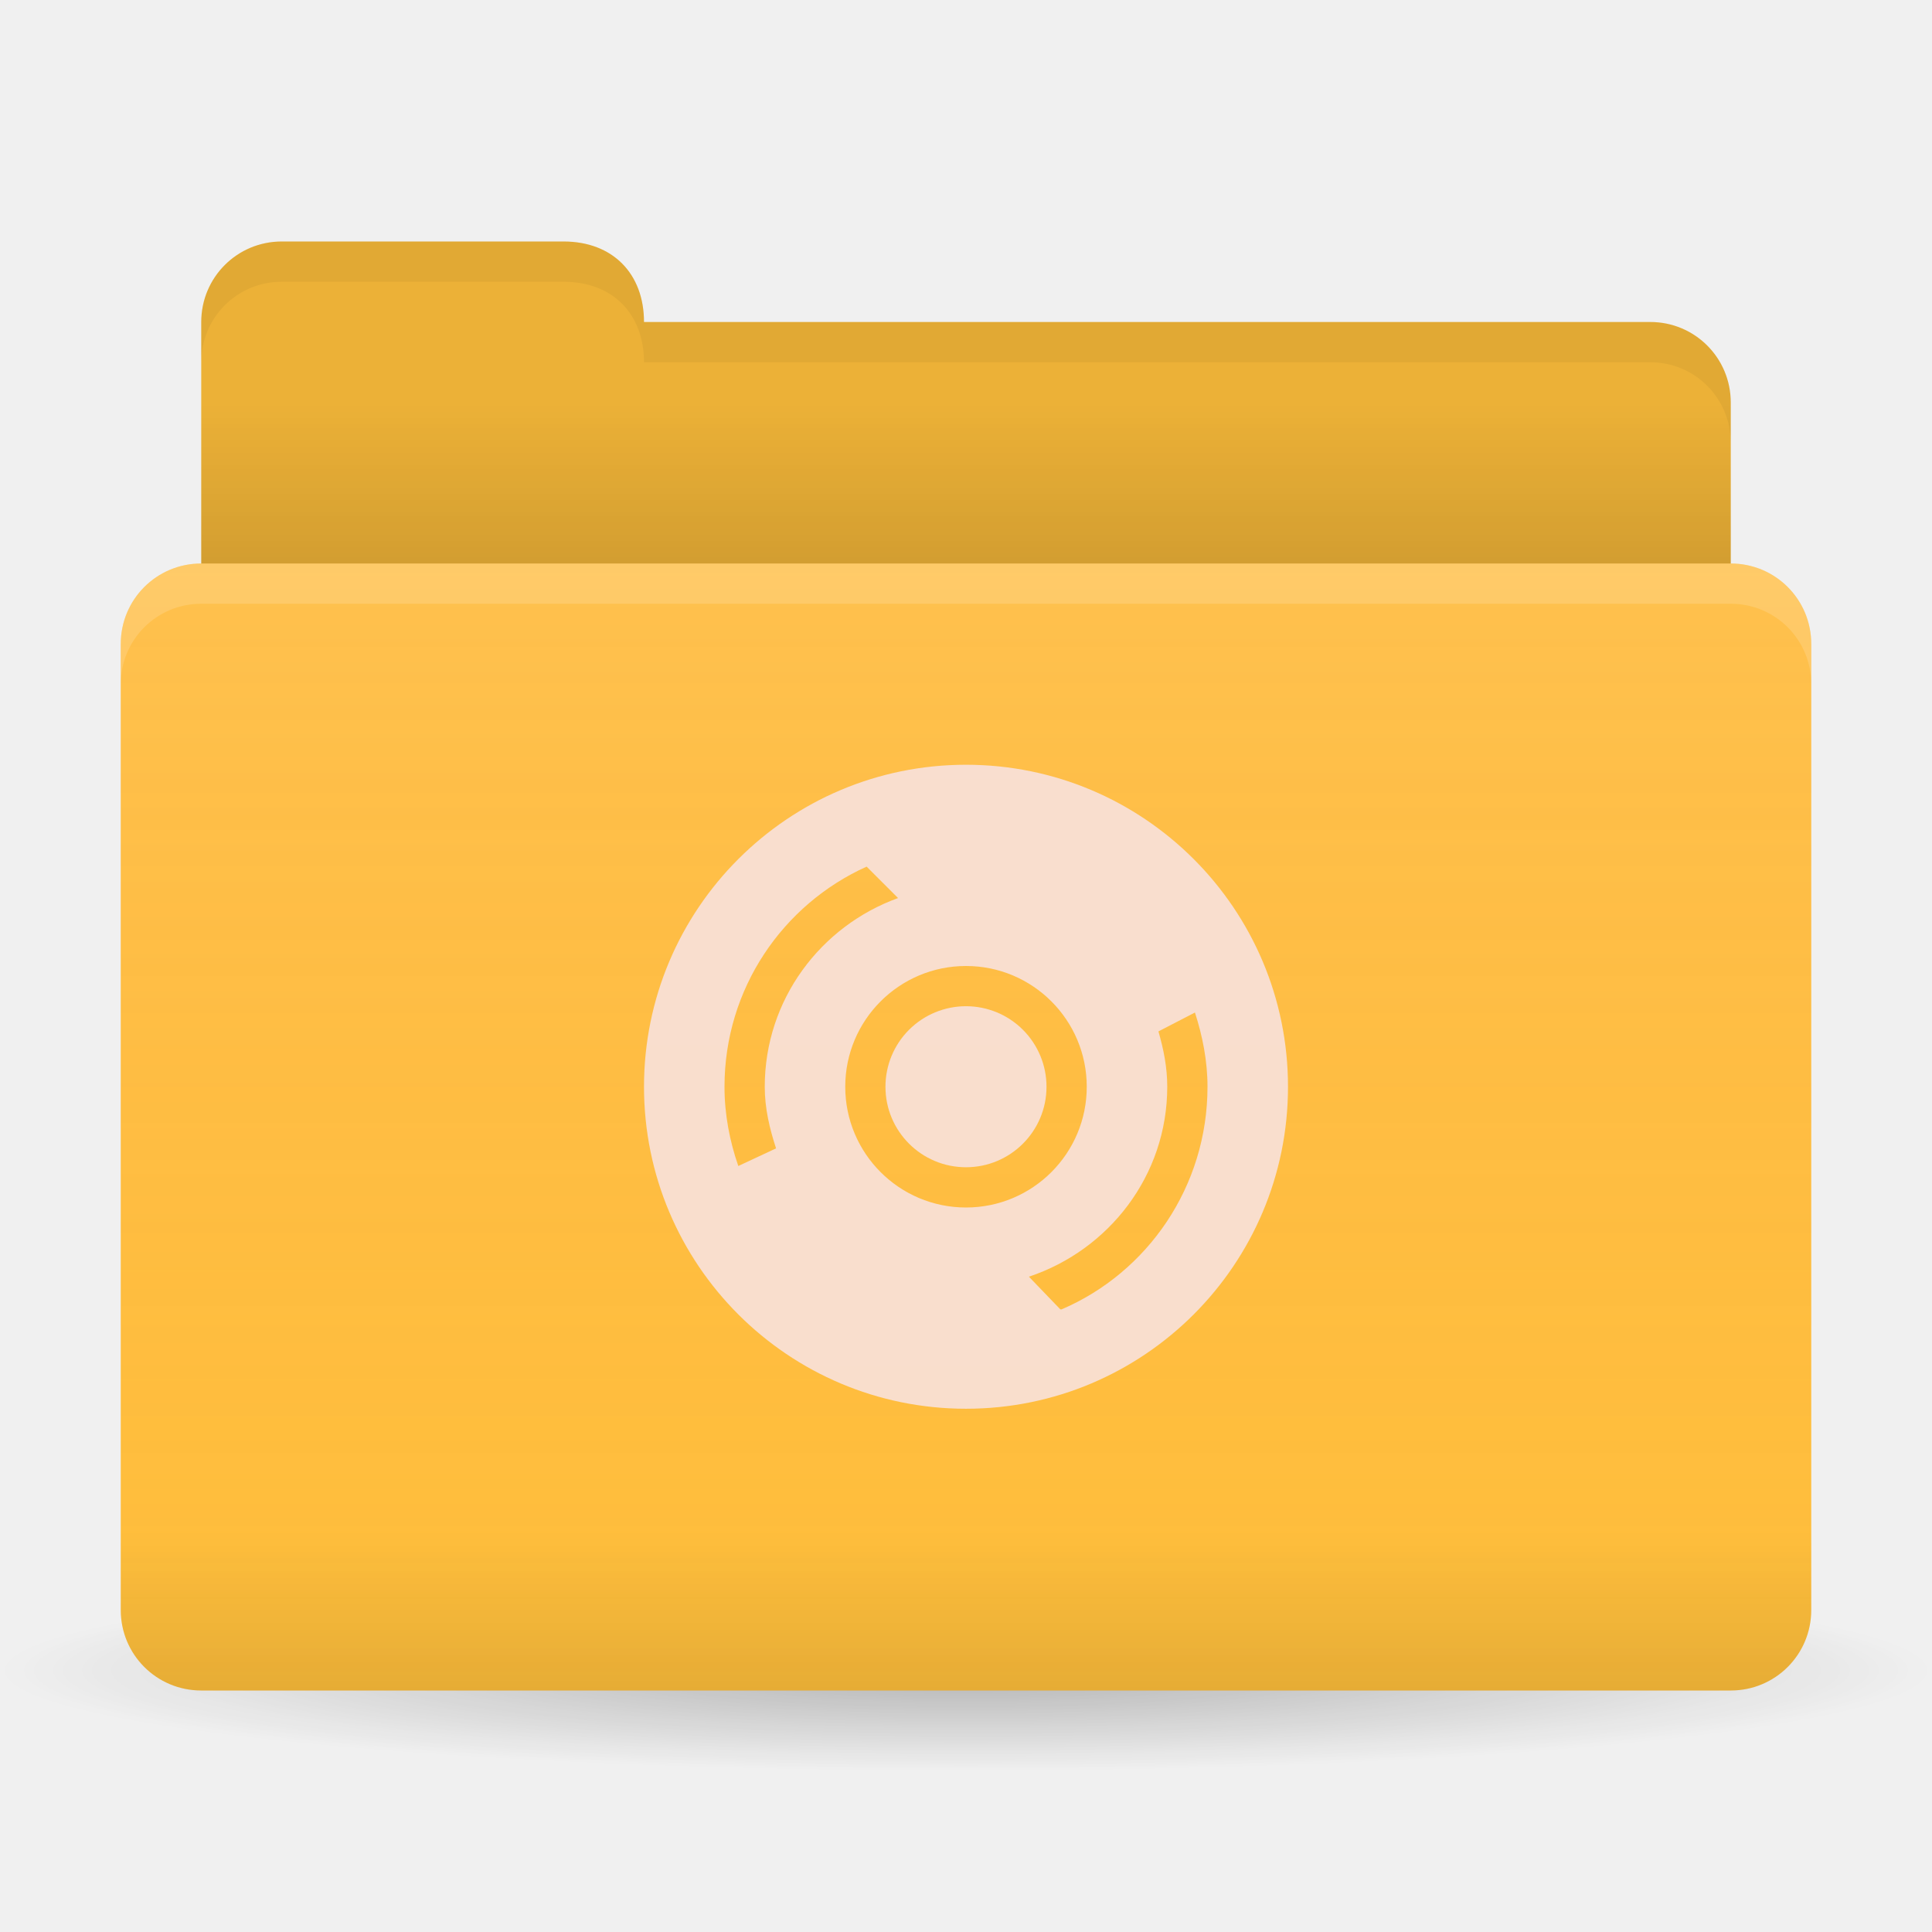
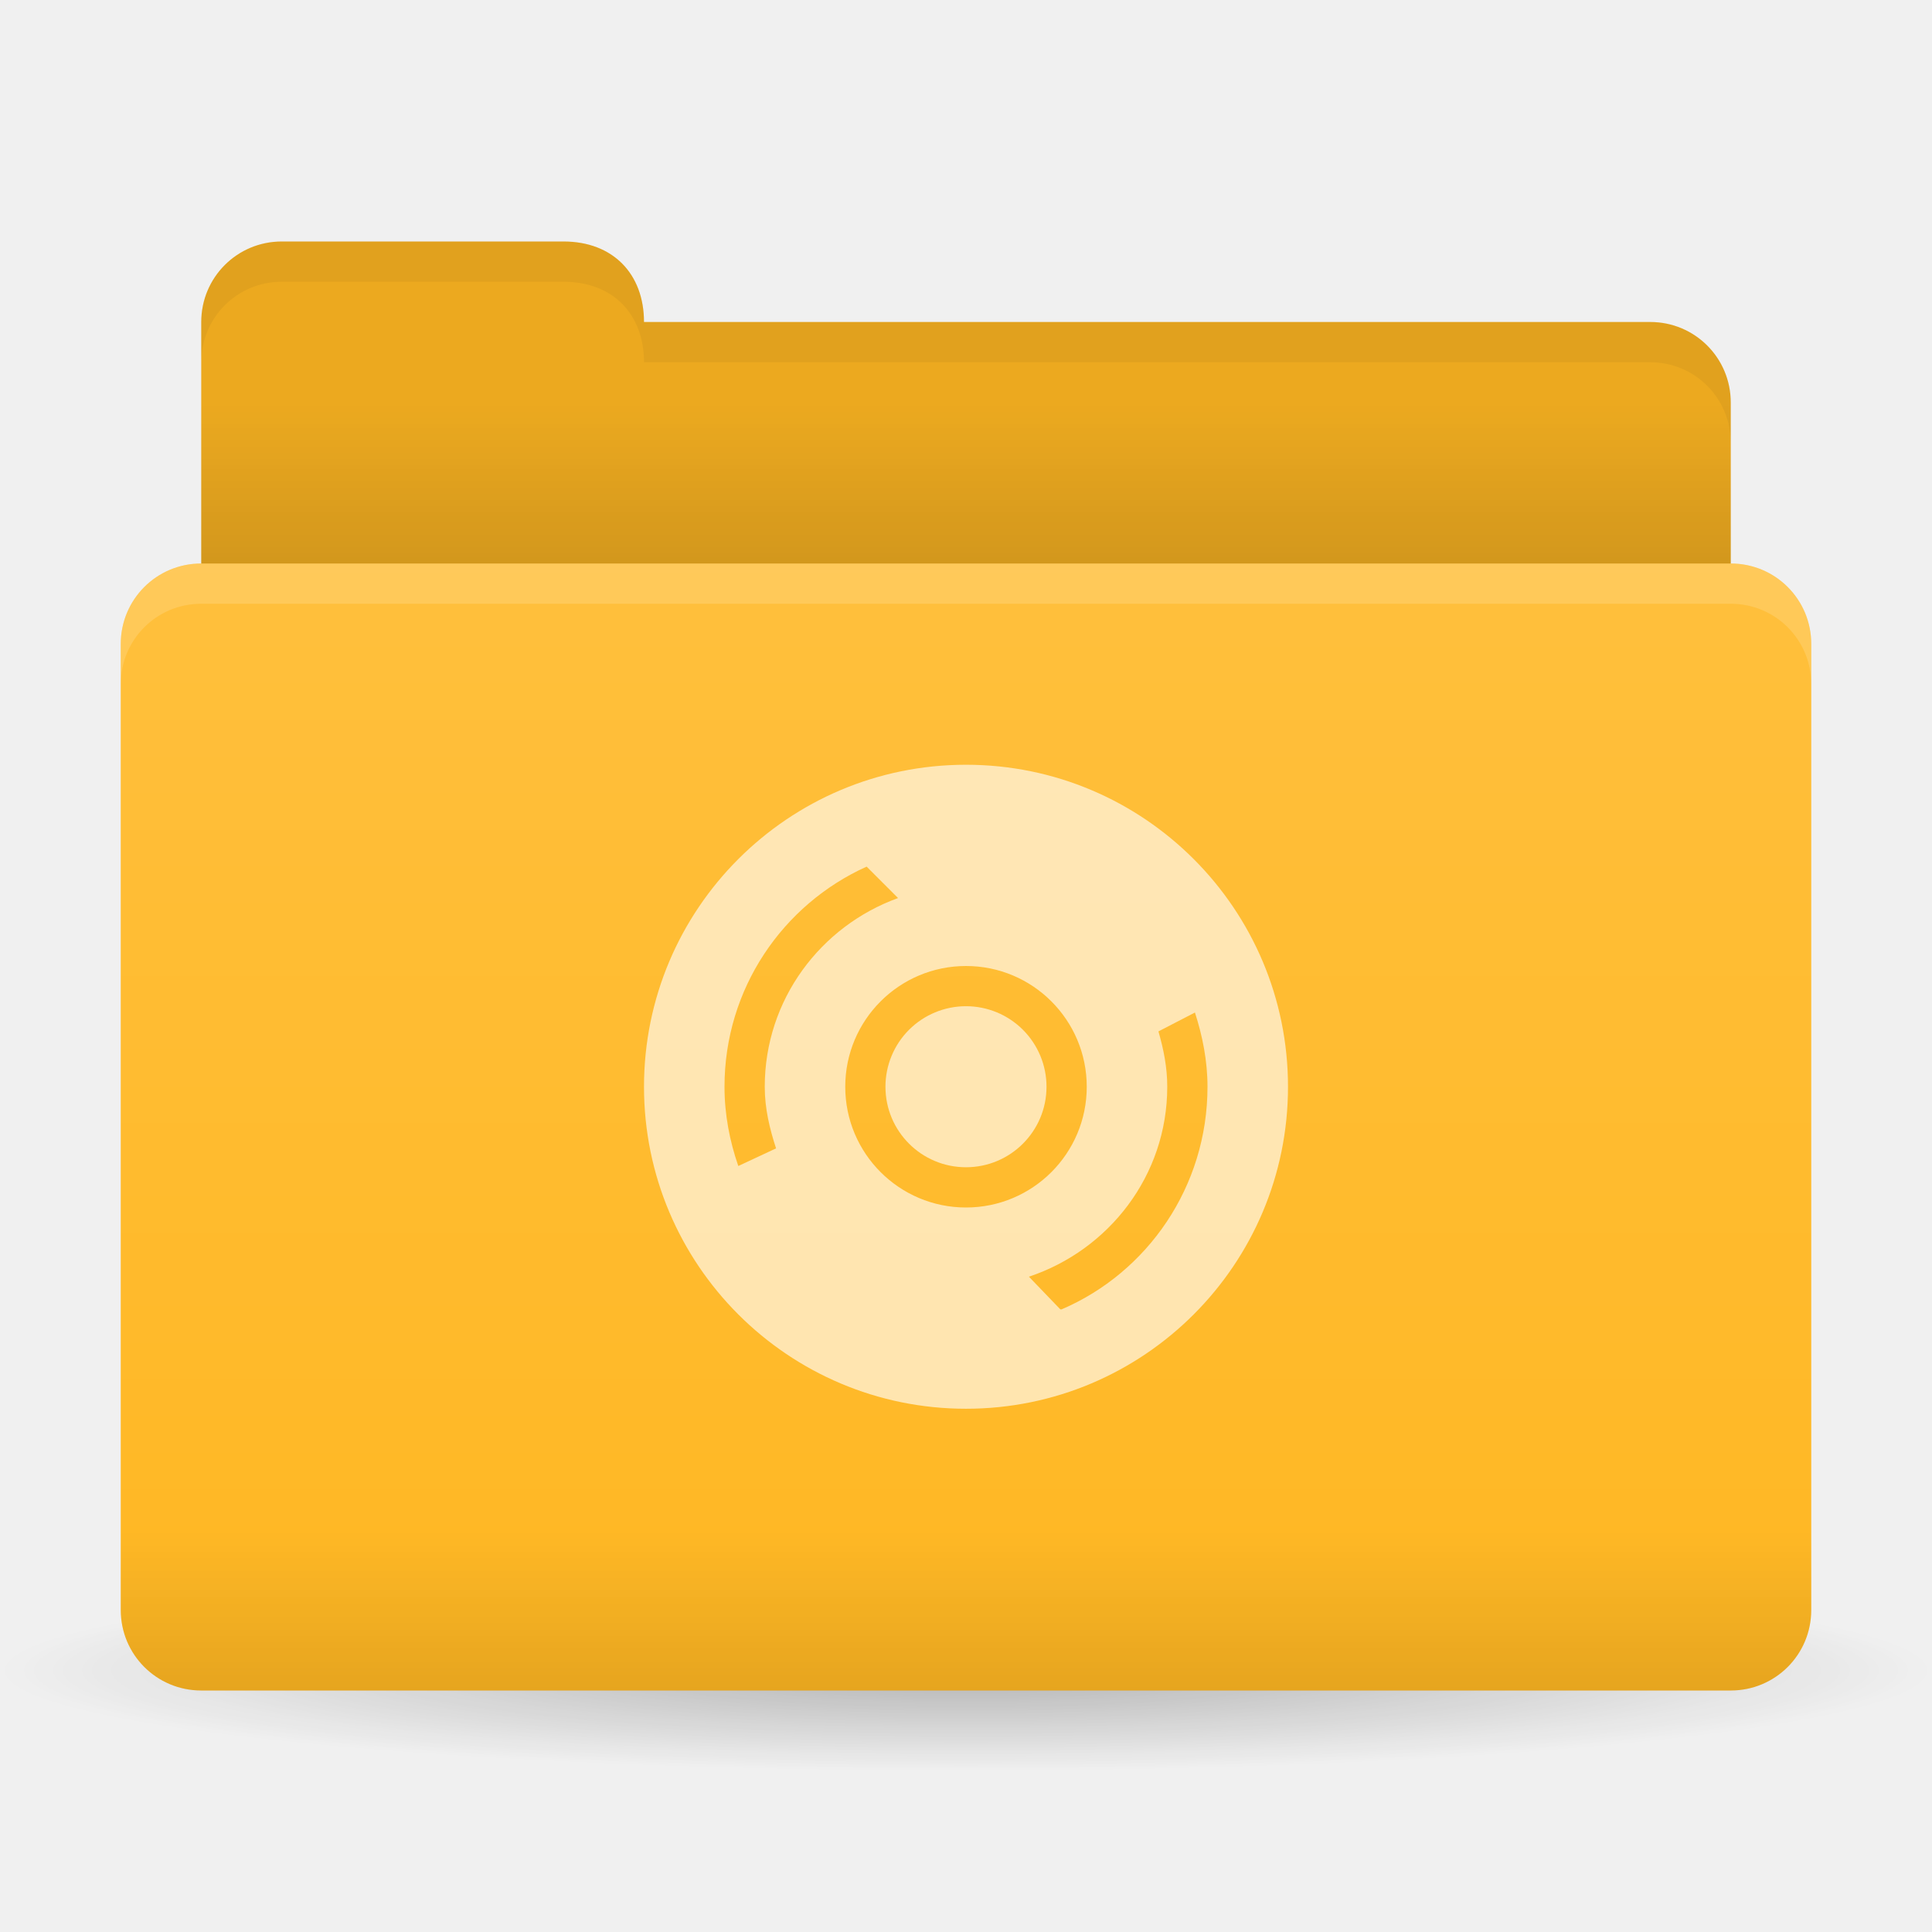
<svg xmlns="http://www.w3.org/2000/svg" xmlns:xlink="http://www.w3.org/1999/xlink" width="48" height="48" id="svg2" version="1.1">
  <defs id="defs4">
    <linearGradient id="linearGradient4214">
-       <stop id="stop4216" offset="0" style="stop-color:#f16d87;stop-opacity:0" />
+       <stop id="stop4216" offset="0" style="stop-color:#ffffff;stop-opacity:0" />
      <stop id="stop4218" offset="1" style="stop-color:#ffffff;stop-opacity:0.181" />
    </linearGradient>
    <linearGradient id="linearGradient4180">
      <stop id="stop4182" offset="0" style="stop-color:#f16d87;stop-opacity:1;" />
      <stop id="stop4184" offset="1" style="stop-color:#f88ca1;stop-opacity:1;" />
    </linearGradient>
    <linearGradient id="linearGradient3874">
      <stop style="stop-color:#000000;stop-opacity:1;" offset="0" id="stop3876" />
      <stop style="stop-color:#000000;stop-opacity:0;" offset="1" id="stop3878" />
    </linearGradient>
    <linearGradient id="linearGradient3861">
      <stop style="stop-color:#000000;stop-opacity:1;" offset="0" id="stop3863" />
      <stop style="stop-color:#000000;stop-opacity:0;" offset="1" id="stop3865" />
    </linearGradient>
    <linearGradient id="linearGradient3844">
      <stop style="stop-color:#000000;stop-opacity:0.392;" offset="0" id="stop3846" />
      <stop style="stop-color:#000000;stop-opacity:0;" offset="1" id="stop3848" />
    </linearGradient>
    <linearGradient id="linearGradient3810">
      <stop style="stop-color:#f16d87;stop-opacity:1;" offset="0" id="stop3812" />
      <stop style="stop-color:#f88ca1;stop-opacity:1;" offset="1" id="stop3814" />
    </linearGradient>
    <linearGradient id="linearGradient3793">
      <stop style="stop-color:#000000;stop-opacity:1;" offset="0" id="stop3795" />
      <stop style="stop-color:#000000;stop-opacity:0;" offset="1" id="stop3797" />
    </linearGradient>
    <linearGradient xlink:href="#linearGradient3793" id="linearGradient3799" x1="24" y1="23" x2="24" y2="10" gradientUnits="userSpaceOnUse" gradientTransform="translate(0,1004.362)" />
    <linearGradient xlink:href="#linearGradient3810" id="linearGradient3816" x1="24" y1="1046.362" x2="24" y2="1014.362" gradientUnits="userSpaceOnUse" />
    <radialGradient xlink:href="#linearGradient3844" id="radialGradient3850" cx="24.076" cy="41.383" fx="24.076" fy="41.383" r="21.076" gradientTransform="matrix(1,0,0,0.1130763,0,36.7037)" gradientUnits="userSpaceOnUse" />
    <linearGradient xlink:href="#linearGradient3810" id="linearGradient3856" gradientUnits="userSpaceOnUse" x1="24" y1="1046.362" x2="24" y2="1014.362" gradientTransform="translate(0,-3)" />
    <linearGradient xlink:href="#linearGradient3810" id="linearGradient3858" gradientUnits="userSpaceOnUse" x1="24" y1="1046.362" x2="24" y2="1014.362" gradientTransform="translate(0,-1004.362)" />
    <linearGradient xlink:href="#linearGradient3861" id="linearGradient3867" x1="1.995" y1="28.562" x2="46.005" y2="28.562" gradientUnits="userSpaceOnUse" />
    <linearGradient xlink:href="#linearGradient3874" id="linearGradient3880" x1="24" y1="42" x2="24" y2="38" gradientUnits="userSpaceOnUse" gradientTransform="translate(-44,1004.362)" />
    <linearGradient xlink:href="#linearGradient3810" id="linearGradient3896" gradientUnits="userSpaceOnUse" x1="24" y1="1046.362" x2="24" y2="1004.362" />
    <linearGradient xlink:href="#linearGradient3793" id="linearGradient3835" x1="24" y1="42" x2="24" y2="38" gradientUnits="userSpaceOnUse" />
    <linearGradient xlink:href="#linearGradient3810" id="linearGradient3841" gradientUnits="userSpaceOnUse" x1="24" y1="1046.362" x2="24" y2="1004.362" gradientTransform="translate(0,1)" />
    <linearGradient xlink:href="#linearGradient3810" id="linearGradient3843" gradientUnits="userSpaceOnUse" x1="24" y1="1046.362" x2="24" y2="1004.362" gradientTransform="translate(0,-1004.362)" />
    <linearGradient xlink:href="#linearGradient4214" id="linearGradient3848" gradientUnits="userSpaceOnUse" x1="24" y1="1046.362" x2="24" y2="1004.362" gradientTransform="translate(-3.0000003e-8,-2.4300001e-6)" />
    <linearGradient xlink:href="#linearGradient3810" id="linearGradient3850" gradientUnits="userSpaceOnUse" gradientTransform="translate(-26,0)" x1="24" y1="1046.362" x2="24" y2="1004.362" />
    <linearGradient xlink:href="#linearGradient3810" id="linearGradient3857" gradientUnits="userSpaceOnUse" x1="24" y1="1046.362" x2="24" y2="1004.362" gradientTransform="translate(0,1)" />
    <linearGradient xlink:href="#linearGradient3810" id="linearGradient3859" gradientUnits="userSpaceOnUse" x1="24" y1="1046.362" x2="24" y2="1004.362" gradientTransform="translate(0,-1004.362)" />
  </defs>
  <g id="layer3">
    <path style="opacity:0.65;fill:url(#radialGradient3850);fill-opacity:1;stroke:none" id="path3842" d="m 45.151,41.383 a 21.076,2.383 0 1 1 -42.151,0 21.076,2.383 0 1 1 42.151,0 z" transform="matrix(1.138754,0,0,1.049028,-3.416261,-1.912073)" />
  </g>
  <g id="layer1" transform="translate(0,-1004.362)">
-     <path style="fill:#ffbf3b;fill-opacity:1;stroke:none" d="m 7,1010.362 7,0 c 1.228,0 2,0.804 2,2 l 25,0 c 1.108,0 2,0.892 2,2 l 0,7 c 0,1.108 -0.892,2 -2,2 l -34,0 c -1.108,0 -2,-0.892 -2,-2 l 0,-9 c 0,-1.108 0.892,-2 2,-2 z" id="rect3789" />
+     <path style="fill:#ffb722;fill-opacity:1;stroke:none" d="m 7,1010.362 7,0 c 1.228,0 2,0.804 2,2 l 25,0 c 1.108,0 2,0.892 2,2 l 0,7 c 0,1.108 -0.892,2 -2,2 l -34,0 c -1.108,0 -2,-0.892 -2,-2 l 0,-9 c 0,-1.108 0.892,-2 2,-2 z" id="rect3789" />
    <rect style="opacity:0.35;fill:url(#linearGradient3799);fill-opacity:1;stroke:none" id="rect3791" width="38" height="13" x="5" y="1014.362" />
    <path style="fill:#000000;fill-opacity:0.078;stroke:none" d="m 7,1010.362 7,0 c 1.228,0 2,0.804 2,2 l 25,0 c 1.108,0 2,0.892 2,2 l 0,7 c 0,1.108 -0.892,2 -2,2 l -34,0 c -1.108,0 -2,-0.892 -2,-2 l 0,-9 c 0,-1.108 0.892,-2 2,-2 z" id="rect3789-8" />
-     <path style="fill:#ffbf3b;fill-opacity:1;stroke:none" d="m 5,1018.362 38,0 c 1.108,0 2,0.892 2,2 l 0,24 c 0,1.108 -0.892,2 -2,2 l -38,0 c -1.108,0 -2,-0.892 -2,-2 l 0,-24 c 0,-1.108 0.892,-2 2,-2 z" id="rect2987-7" />
+     <path style="fill:#ffb722;fill-opacity:1;stroke:none" d="m 5,1018.362 38,0 c 1.108,0 2,0.892 2,2 l 0,24 c 0,1.108 -0.892,2 -2,2 l -38,0 c -1.108,0 -2,-0.892 -2,-2 l 0,-24 c 0,-1.108 0.892,-2 2,-2 z" id="rect2987-7" />
    <path style="fill:url(#linearGradient3848);fill-opacity:1;stroke:none" d="m 5,1018.362 38,0 c 1.108,0 2,0.892 2,2 l 0,24 c 0,1.108 -0.892,2 -2,2 l -38,0 c -1.108,0 -2,-0.892 -2,-2 l 0,-24 c 0,-1.108 0.892,-2 2,-2 z" id="rect2987" />
    <path style="opacity:0.1;fill:url(#linearGradient3835);fill-opacity:1;stroke:none;stroke-width:1;stroke-miterlimit:4;stroke-opacity:1;stroke-dasharray:none" d="M 3 38 L 3 40 C 3 41.108 3.892 42 5 42 L 43 42 C 44.108 42 45 41.108 45 40 L 45 38 L 3 38 z " transform="translate(0,1004.362)" id="rect3056" />
-     <g id="g3811" transform="translate(16,1023.362)" style="opacity:0.8;fill:#f7e6f0;fill-opacity:1">
-       <path id="path3005" d="M 8,0 C 3.582,0 0,3.582 0,8 c 0,4.418 3.582,8 8,8 4.418,0 8,-3.582 8,-8 C 16,3.582 12.418,0 8,0 z M 5.531,2.531 6.312,3.312 C 4.388,4.008 3,5.836 3,8 3,8.542 3.122,9.043 3.281,9.531 l -0.938,0.438 C 2.129,9.351 2,8.69 2,8 2,5.564 3.446,3.471 5.531,2.531 z M 8,5 c 1.657,0 3,1.343 3,3 0,1.657 -1.343,3 -3,3 C 6.343,11 5,9.657 5,8 5,6.343 6.343,5 8,5 z m 5.688,1.156 C 13.876,6.739 14,7.355 14,8 c 0,2.475 -1.485,4.614 -3.625,5.531 l -0.031,0 -0.781,-0.812 C 11.549,12.057 13,10.209 13,8 13,7.517 12.909,7.067 12.781,6.625 L 13.688,6.156 z" style="fill:#f7e6f0;fill-opacity:1;stroke:none" />
-       <path transform="matrix(2.584642,0,0,2.723644,64.27749,10)" d="M -21,-0.734 A 0.774,0.734 0 0 1 -21.774,0 0.774,0.734 0 0 1 -22.548,-0.734 0.774,0.734 0 0 1 -21.774,-1.469 0.774,0.734 0 0 1 -21,-0.734 Z" id="path3778" style="fill:#f7e6f0;fill-opacity:1;stroke:none" />
+     <g id="g3811" transform="translate(16,1023.362)" style="opacity:0.8;fill:#ffffff;fill-opacity:0.784">
+       <path id="path3005" d="M 8,0 C 3.582,0 0,3.582 0,8 c 0,4.418 3.582,8 8,8 4.418,0 8,-3.582 8,-8 C 16,3.582 12.418,0 8,0 z M 5.531,2.531 6.312,3.312 C 4.388,4.008 3,5.836 3,8 3,8.542 3.122,9.043 3.281,9.531 l -0.938,0.438 C 2.129,9.351 2,8.69 2,8 2,5.564 3.446,3.471 5.531,2.531 z M 8,5 c 1.657,0 3,1.343 3,3 0,1.657 -1.343,3 -3,3 C 6.343,11 5,9.657 5,8 5,6.343 6.343,5 8,5 z m 5.688,1.156 C 13.876,6.739 14,7.355 14,8 c 0,2.475 -1.485,4.614 -3.625,5.531 l -0.031,0 -0.781,-0.812 C 11.549,12.057 13,10.209 13,8 13,7.517 12.909,7.067 12.781,6.625 L 13.688,6.156 z" style="fill:#ffffff;fill-opacity:0.784;stroke:none" />
+       <path transform="matrix(2.584642,0,0,2.723644,64.27749,10)" d="M -21,-0.734 A 0.774,0.734 0 0 1 -21.774,0 0.774,0.734 0 0 1 -22.548,-0.734 0.774,0.734 0 0 1 -21.774,-1.469 0.774,0.734 0 0 1 -21,-0.734 Z" id="path3778" style="fill:#ffffff;fill-opacity:0.784;stroke:none" />
    </g>
  </g>
  <g id="layer2">
    <path style="opacity:0.15;fill:#ffffff;fill-opacity:1;stroke:none" d="m 5,14 c -1.108,0 -2,0.892 -2,2 l 0,1 c 0,-1.108 0.892,-2 2,-2 l 38,0 c 1.108,0 2,0.892 2,2 l 0,-1 c 0,-1.108 -0.892,-2 -2,-2 L 5,14 z" id="path3852" />
    <path style="opacity:0.05;fill:#000000;fill-opacity:1;stroke:none" d="M 7,6 C 5.892,6 5,6.892 5,8 L 5,9 C 5,7.892 5.892,7 7,7 l 7,0 c 1.228,0 2,0.804 2,2 l 25,0 c 1.108,0 2,0.892 2,2 l 0,-1 C 43,8.892 42.108,8 41,8 L 16,8 C 16,6.804 15.228,6 14,6 L 7,6 z" id="path3880" />
  </g>
</svg>
